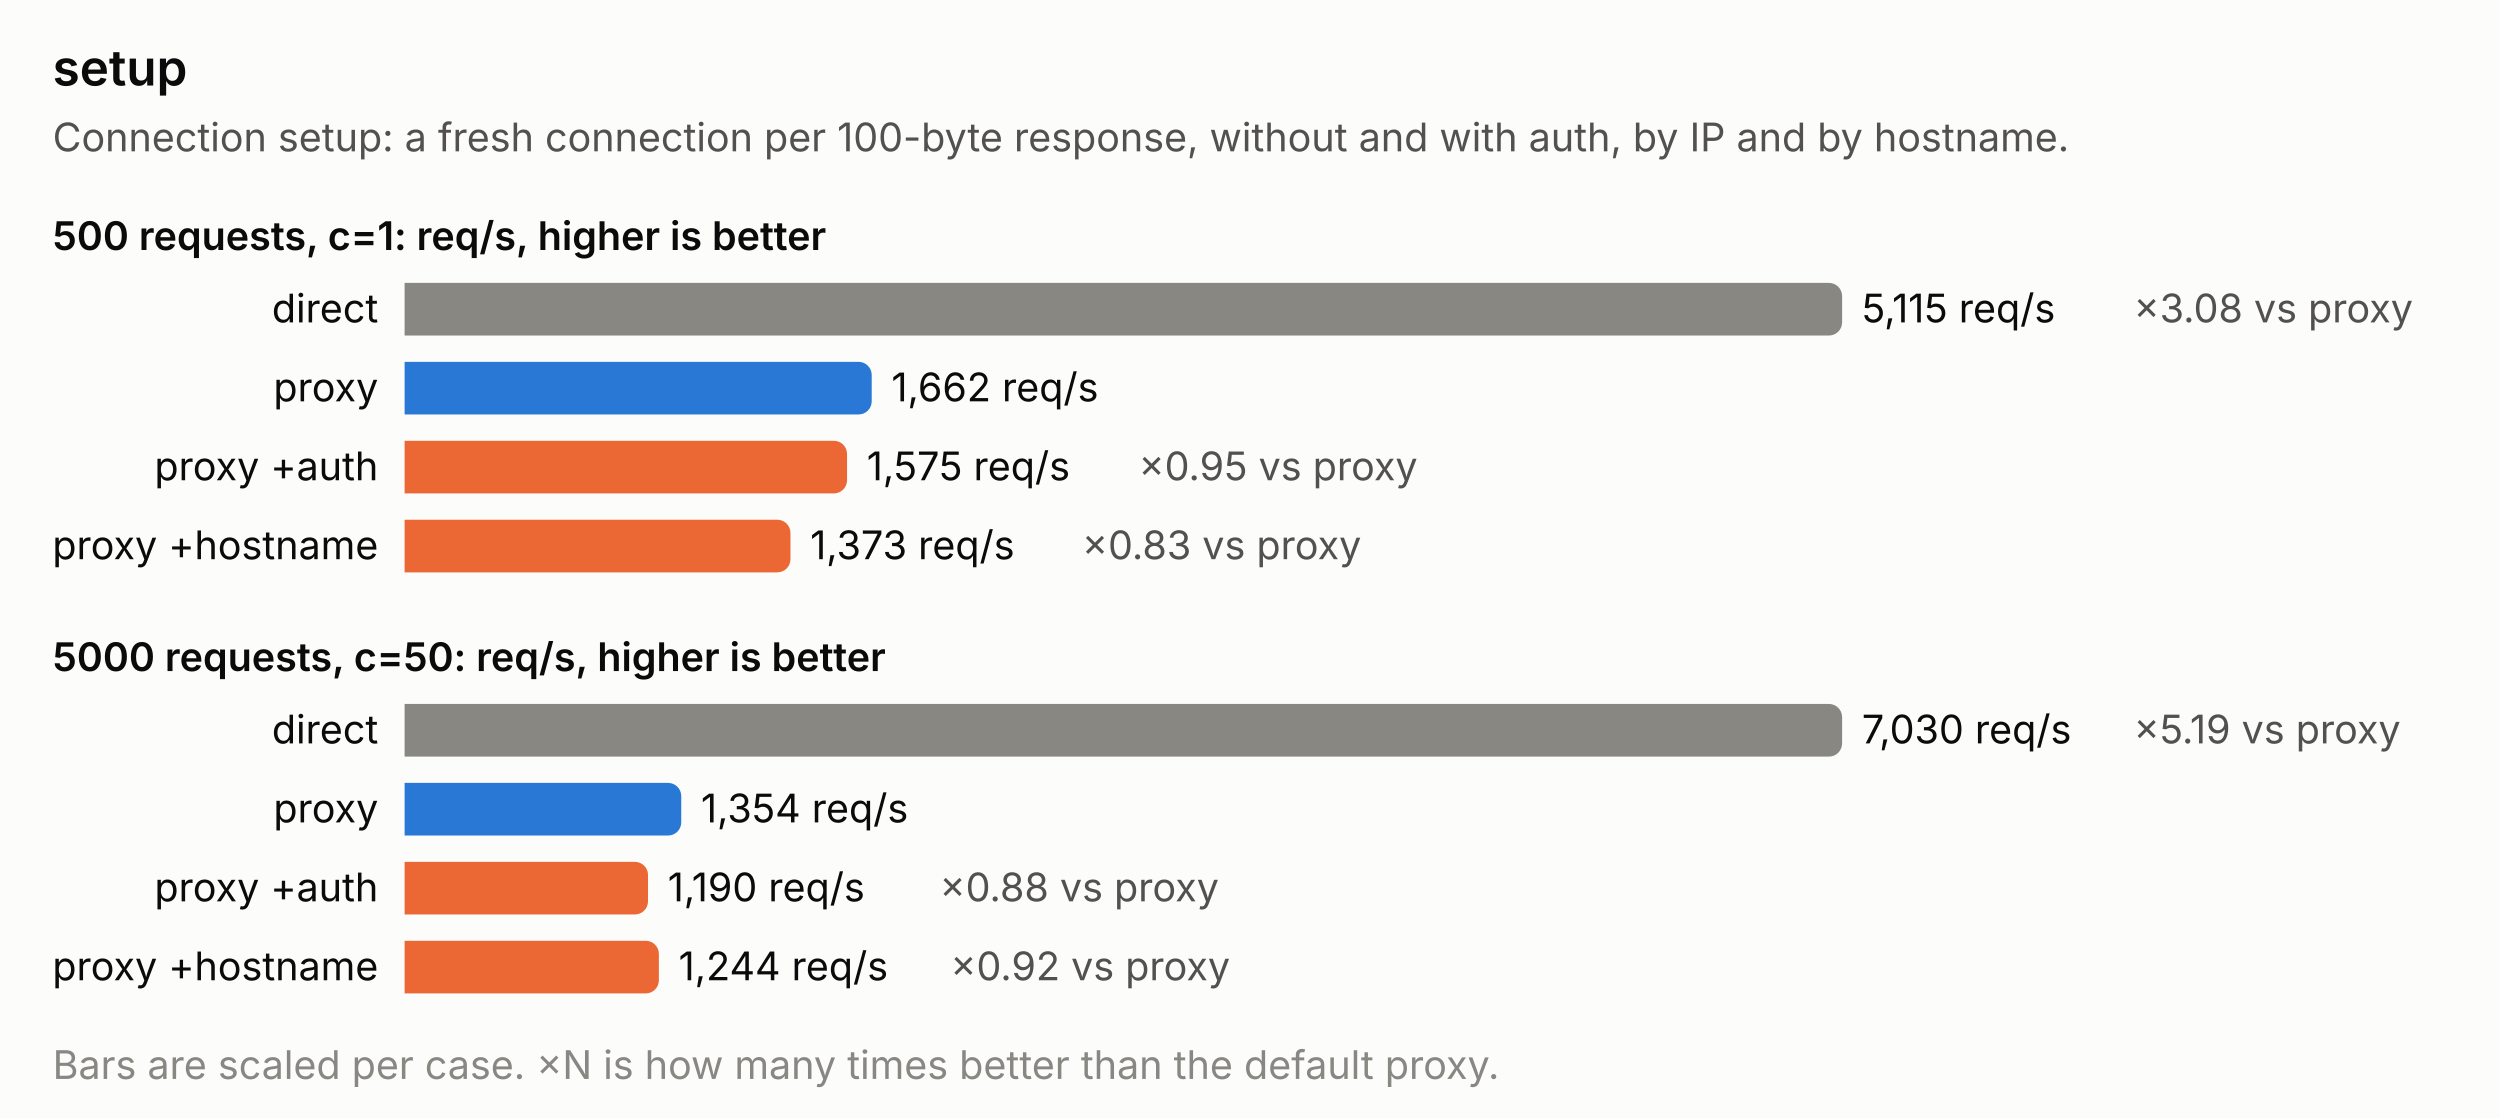
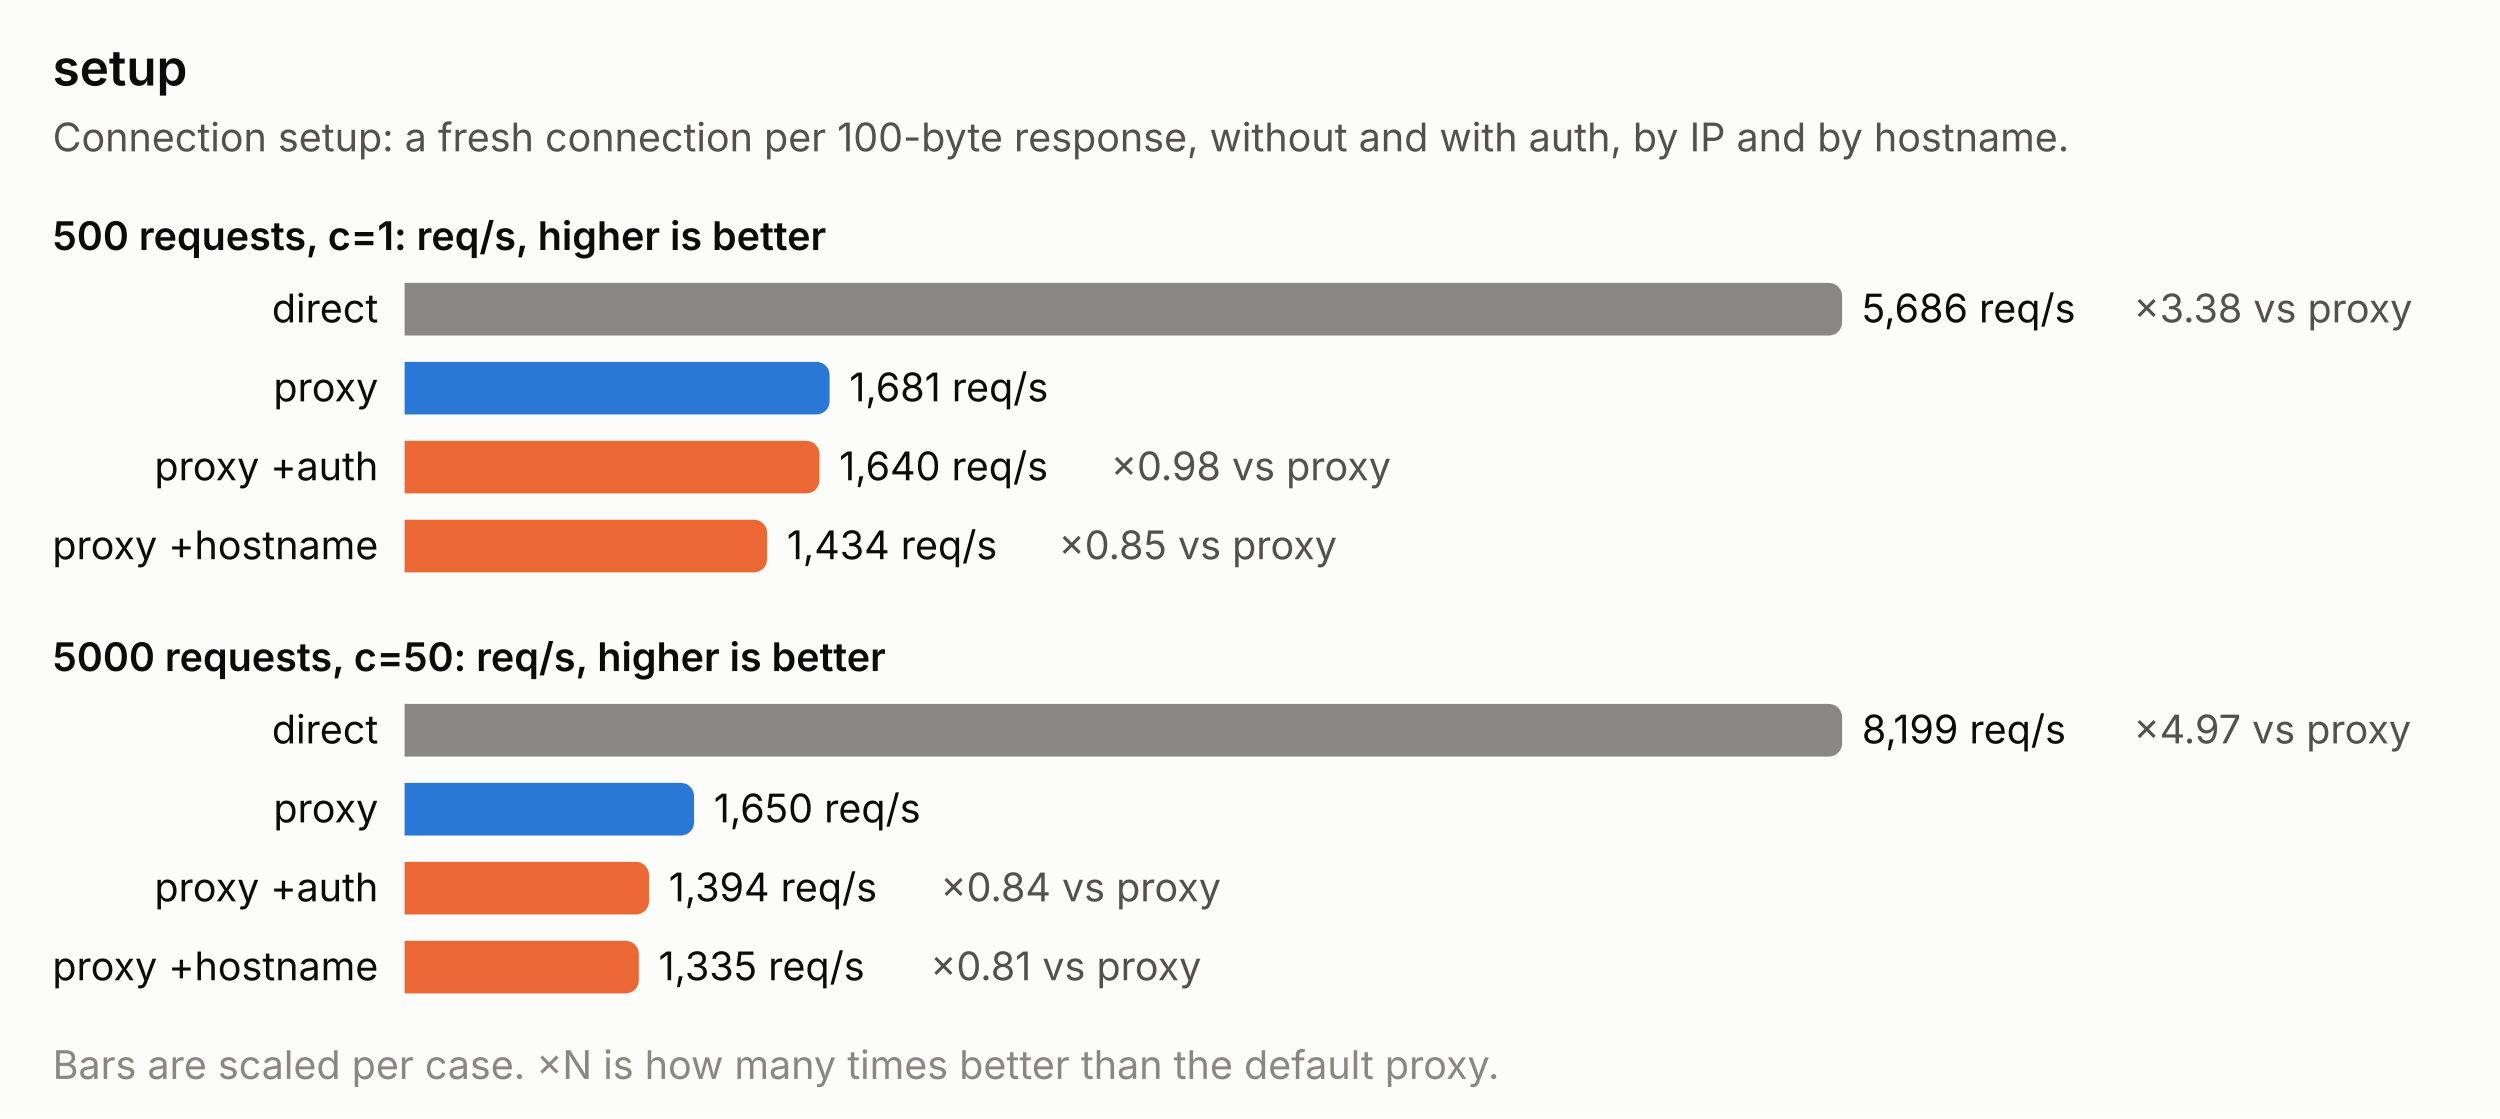
<svg xmlns="http://www.w3.org/2000/svg" width="760" height="340" viewBox="0 0 760 340" font-family="system-ui, -apple-system, 'Segoe UI', sans-serif" font-size="12">
  <rect width="100%" height="100%" fill="#fcfcfb" />
  <text x="16.0" y="26.0" fill="#0b0b0b" font-size="15" font-weight="600">setup</text>
  <text x="16.0" y="46.0" fill="#52514e">Connection setup: a fresh connection per 100-byte response, without and with auth, by IP and by hostname.</text>
  <text x="16.0" y="76.0" fill="#0b0b0b" font-weight="600">500 requests, c=1: req/s, higher is better</text>
  <text x="115.0" y="98.0" fill="#0b0b0b" text-anchor="end">direct</text>
  <path d="M123.0,86.0h433.0a4.0,4.0 0 0 1 4.0,4.0v8.0a4.0,4.0 0 0 1 -4.0,4.0h-433.0z" fill="#898781" />
-   <text x="566.0" y="98.0" fill="#0b0b0b">5,115 req/s</text>
-   <text x="648.6" y="98.0" fill="#52514e">×3.08 vs proxy</text>
+   <text x="566.0" y="98.0" fill="#0b0b0b">5,686 req/s</text>
+   <text x="648.6" y="98.0" fill="#52514e">×3.38 vs proxy</text>
  <text x="115.0" y="122.0" fill="#0b0b0b" text-anchor="end">proxy</text>
-   <path d="M123.0,110.0h138.0a4.0,4.0 0 0 1 4.0,4.0v8.0a4.0,4.0 0 0 1 -4.0,4.0h-138.0z" fill="#2a78d6" />
-   <text x="271.0" y="122.0" fill="#0b0b0b">1,662 req/s</text>
+   <path d="M123.0,110.0h125.2a4.0,4.0 0 0 1 4.0,4.0v8.0a4.0,4.0 0 0 1 -4.0,4.0h-125.2z" fill="#2a78d6" />
+   <text x="258.2" y="122.0" fill="#0b0b0b">1,681 req/s</text>
  <text x="115.0" y="146.0" fill="#0b0b0b" text-anchor="end">proxy +auth</text>
-   <path d="M123.0,134.0h130.5a4.0,4.0 0 0 1 4.0,4.0v8.0a4.0,4.0 0 0 1 -4.0,4.0h-130.5z" fill="#eb6834" />
-   <text x="263.5" y="146.0" fill="#0b0b0b">1,575 req/s</text>
-   <text x="346.1" y="146.0" fill="#52514e">×0.95 vs proxy</text>
+   <path d="M123.0,134.0h122.1a4.0,4.0 0 0 1 4.0,4.0v8.0a4.0,4.0 0 0 1 -4.0,4.0h-122.1z" fill="#eb6834" />
+   <text x="255.1" y="146.0" fill="#0b0b0b">1,640 req/s</text>
+   <text x="337.7" y="146.0" fill="#52514e">×0.98 vs proxy</text>
  <text x="115.0" y="170.0" fill="#0b0b0b" text-anchor="end">proxy +hostname</text>
-   <path d="M123.0,158.0h113.3a4.0,4.0 0 0 1 4.0,4.0v8.0a4.0,4.0 0 0 1 -4.0,4.0h-113.3z" fill="#eb6834" />
-   <text x="246.3" y="170.0" fill="#0b0b0b">1,373 req/s</text>
-   <text x="328.9" y="170.0" fill="#52514e">×0.83 vs proxy</text>
+   <path d="M123.0,158.0h106.2a4.0,4.0 0 0 1 4.0,4.0v8.0a4.0,4.0 0 0 1 -4.0,4.0h-106.2z" fill="#eb6834" />
+   <text x="239.2" y="170.0" fill="#0b0b0b">1,434 req/s</text>
+   <text x="321.8" y="170.0" fill="#52514e">×0.85 vs proxy</text>
  <text x="16.0" y="204.0" fill="#0b0b0b" font-weight="600">5000 requests, c=50: req/s, higher is better</text>
  <text x="115.0" y="226.0" fill="#0b0b0b" text-anchor="end">direct</text>
  <path d="M123.0,214.0h433.0a4.0,4.0 0 0 1 4.0,4.0v8.0a4.0,4.0 0 0 1 -4.0,4.0h-433.0z" fill="#898781" />
-   <text x="566.0" y="226.0" fill="#0b0b0b">7,030 req/s</text>
-   <text x="648.6" y="226.0" fill="#52514e">×5.19 vs proxy</text>
+   <text x="566.0" y="226.0" fill="#0b0b0b">8,199 req/s</text>
+   <text x="648.6" y="226.0" fill="#52514e">×4.97 vs proxy</text>
  <text x="115.0" y="250.0" fill="#0b0b0b" text-anchor="end">proxy</text>
-   <path d="M123.0,238.0h80.1a4.0,4.0 0 0 1 4.0,4.0v8.0a4.0,4.0 0 0 1 -4.0,4.0h-80.1z" fill="#2a78d6" />
-   <text x="213.1" y="250.0" fill="#0b0b0b">1,354 req/s</text>
+   <path d="M123.0,238.0h84.0a4.0,4.0 0 0 1 4.0,4.0v8.0a4.0,4.0 0 0 1 -4.0,4.0h-84.0z" fill="#2a78d6" />
+   <text x="217.0" y="250.0" fill="#0b0b0b">1,650 req/s</text>
  <text x="115.0" y="274.0" fill="#0b0b0b" text-anchor="end">proxy +auth</text>
-   <path d="M123.0,262.0h70.0a4.0,4.0 0 0 1 4.0,4.0v8.0a4.0,4.0 0 0 1 -4.0,4.0h-70.0z" fill="#eb6834" />
-   <text x="203.0" y="274.0" fill="#0b0b0b">1,190 req/s</text>
-   <text x="285.6" y="274.0" fill="#52514e">×0.88 vs proxy</text>
+   <path d="M123.0,262.0h70.3a4.0,4.0 0 0 1 4.0,4.0v8.0a4.0,4.0 0 0 1 -4.0,4.0h-70.3z" fill="#eb6834" />
+   <text x="203.3" y="274.0" fill="#0b0b0b">1,394 req/s</text>
+   <text x="285.9" y="274.0" fill="#52514e">×0.84 vs proxy</text>
  <text x="115.0" y="298.0" fill="#0b0b0b" text-anchor="end">proxy +hostname</text>
-   <path d="M123.0,286.0h73.3a4.0,4.0 0 0 1 4.0,4.0v8.0a4.0,4.0 0 0 1 -4.0,4.0h-73.3z" fill="#eb6834" />
-   <text x="206.3" y="298.0" fill="#0b0b0b">1,244 req/s</text>
-   <text x="288.9" y="298.0" fill="#52514e">×0.92 vs proxy</text>
+   <path d="M123.0,286.0h67.2a4.0,4.0 0 0 1 4.0,4.0v8.0a4.0,4.0 0 0 1 -4.0,4.0h-67.2z" fill="#eb6834" />
+   <text x="200.2" y="298.0" fill="#0b0b0b">1,335 req/s</text>
+   <text x="282.8" y="298.0" fill="#52514e">×0.81 vs proxy</text>
  <text x="16.0" y="328.0" fill="#898781">Bars are scaled per case. ×N is how many times better than the default proxy.</text>
</svg>
